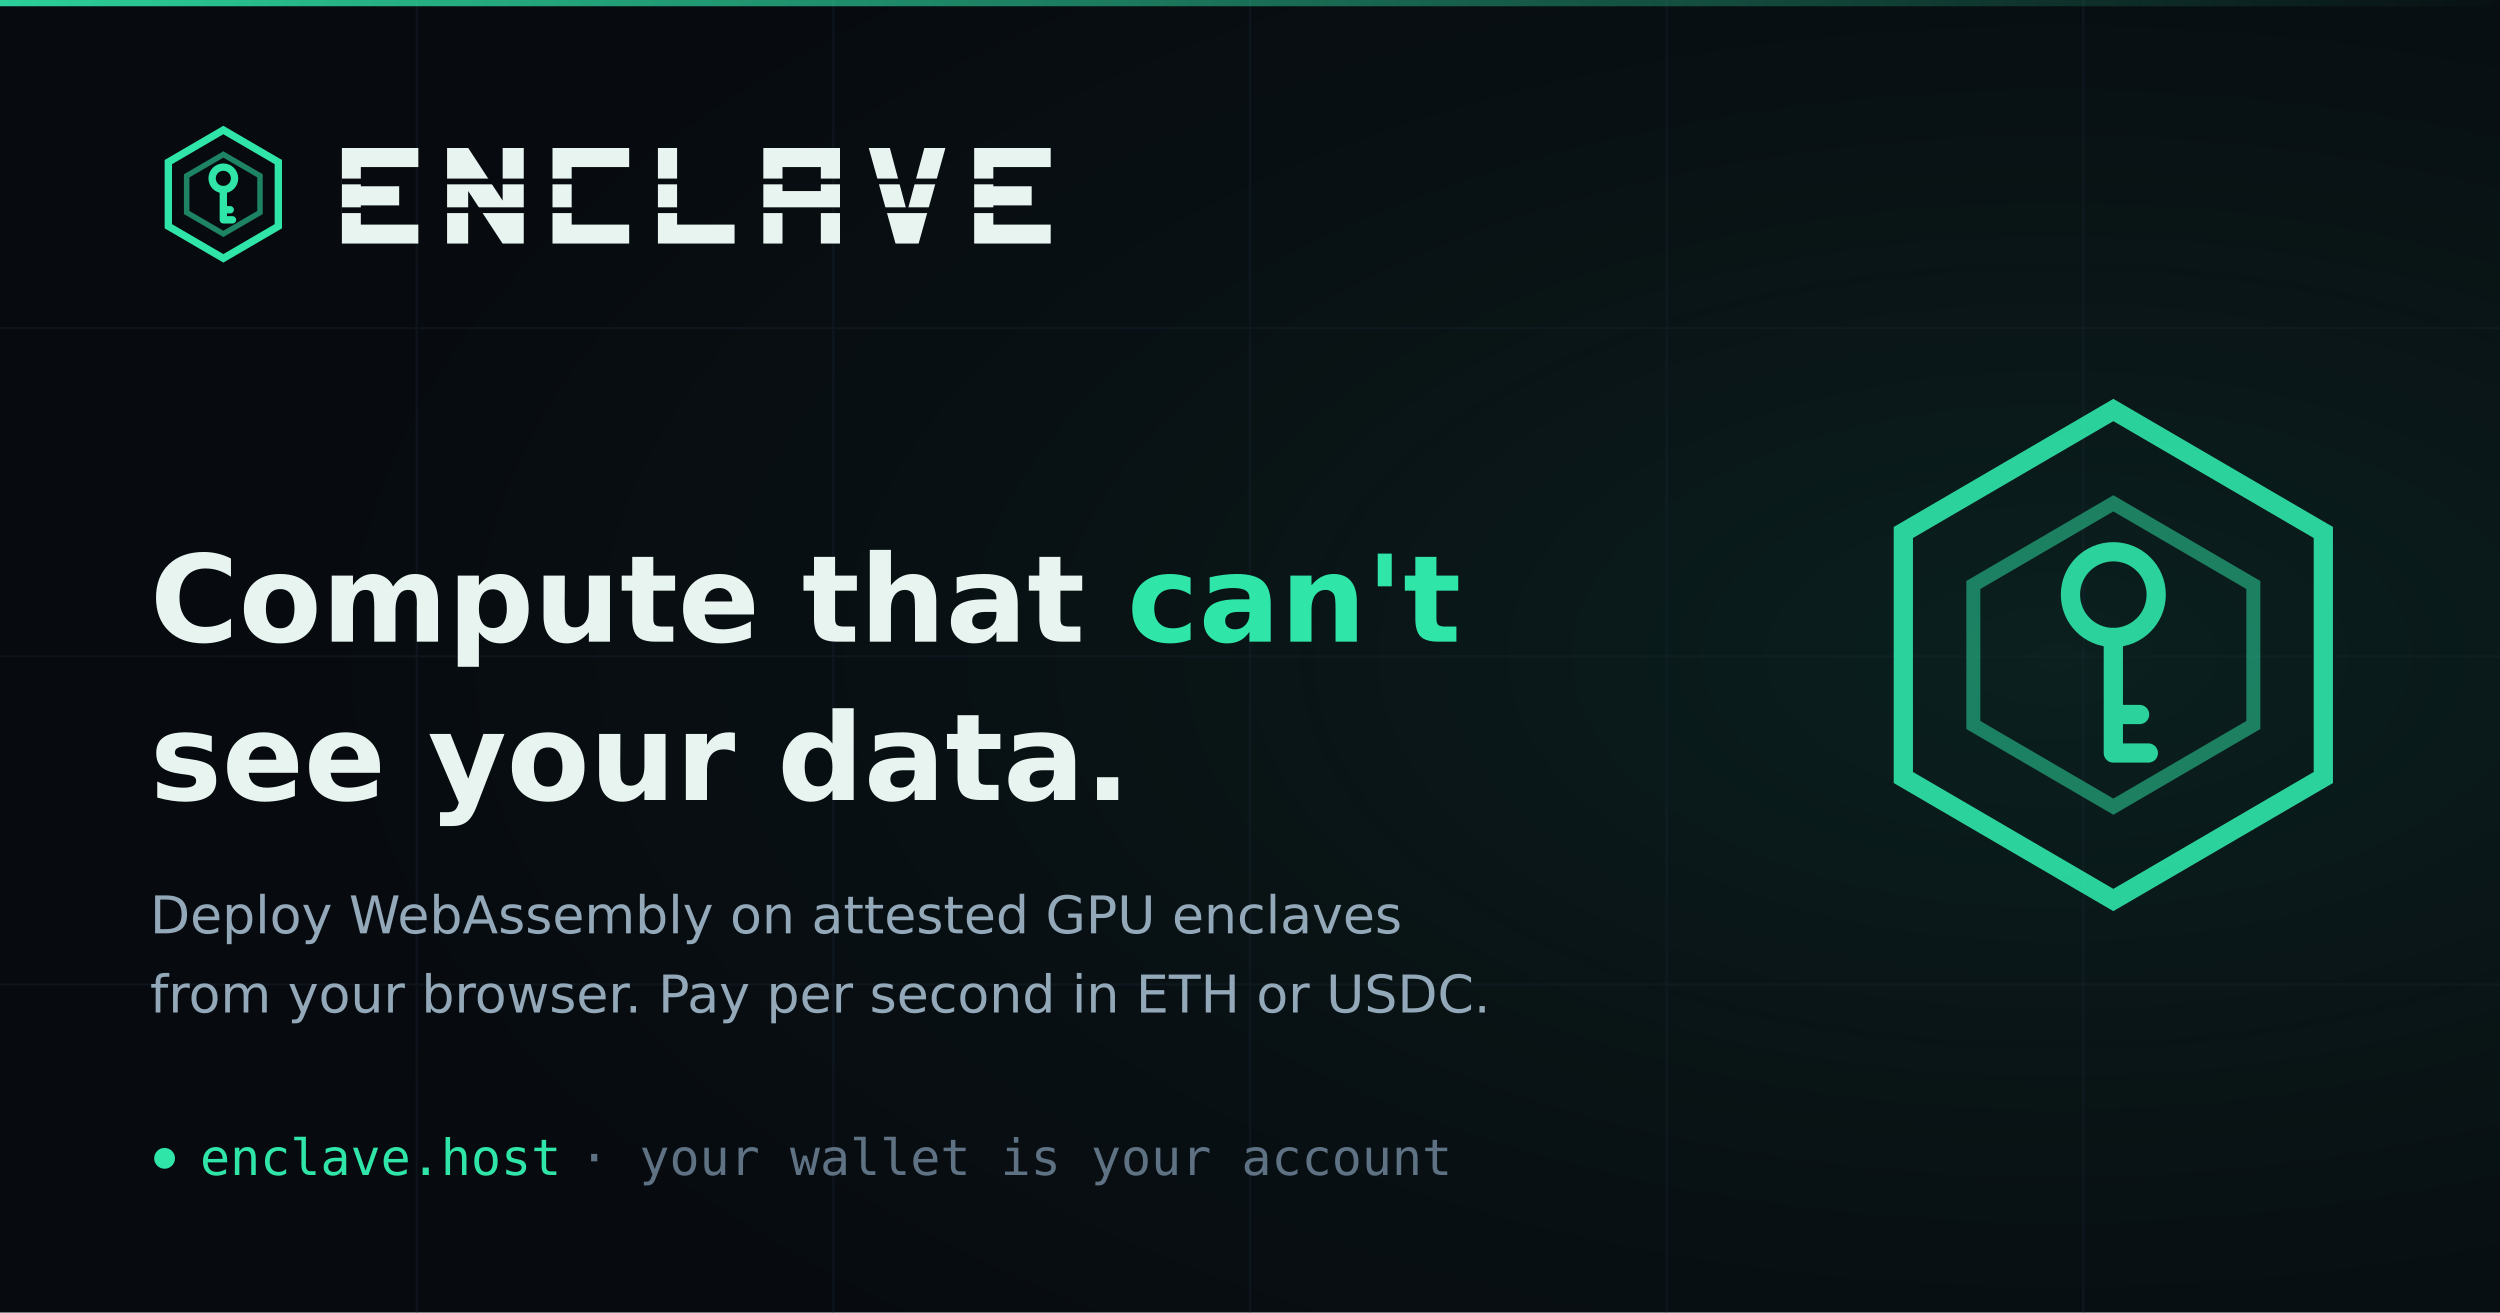
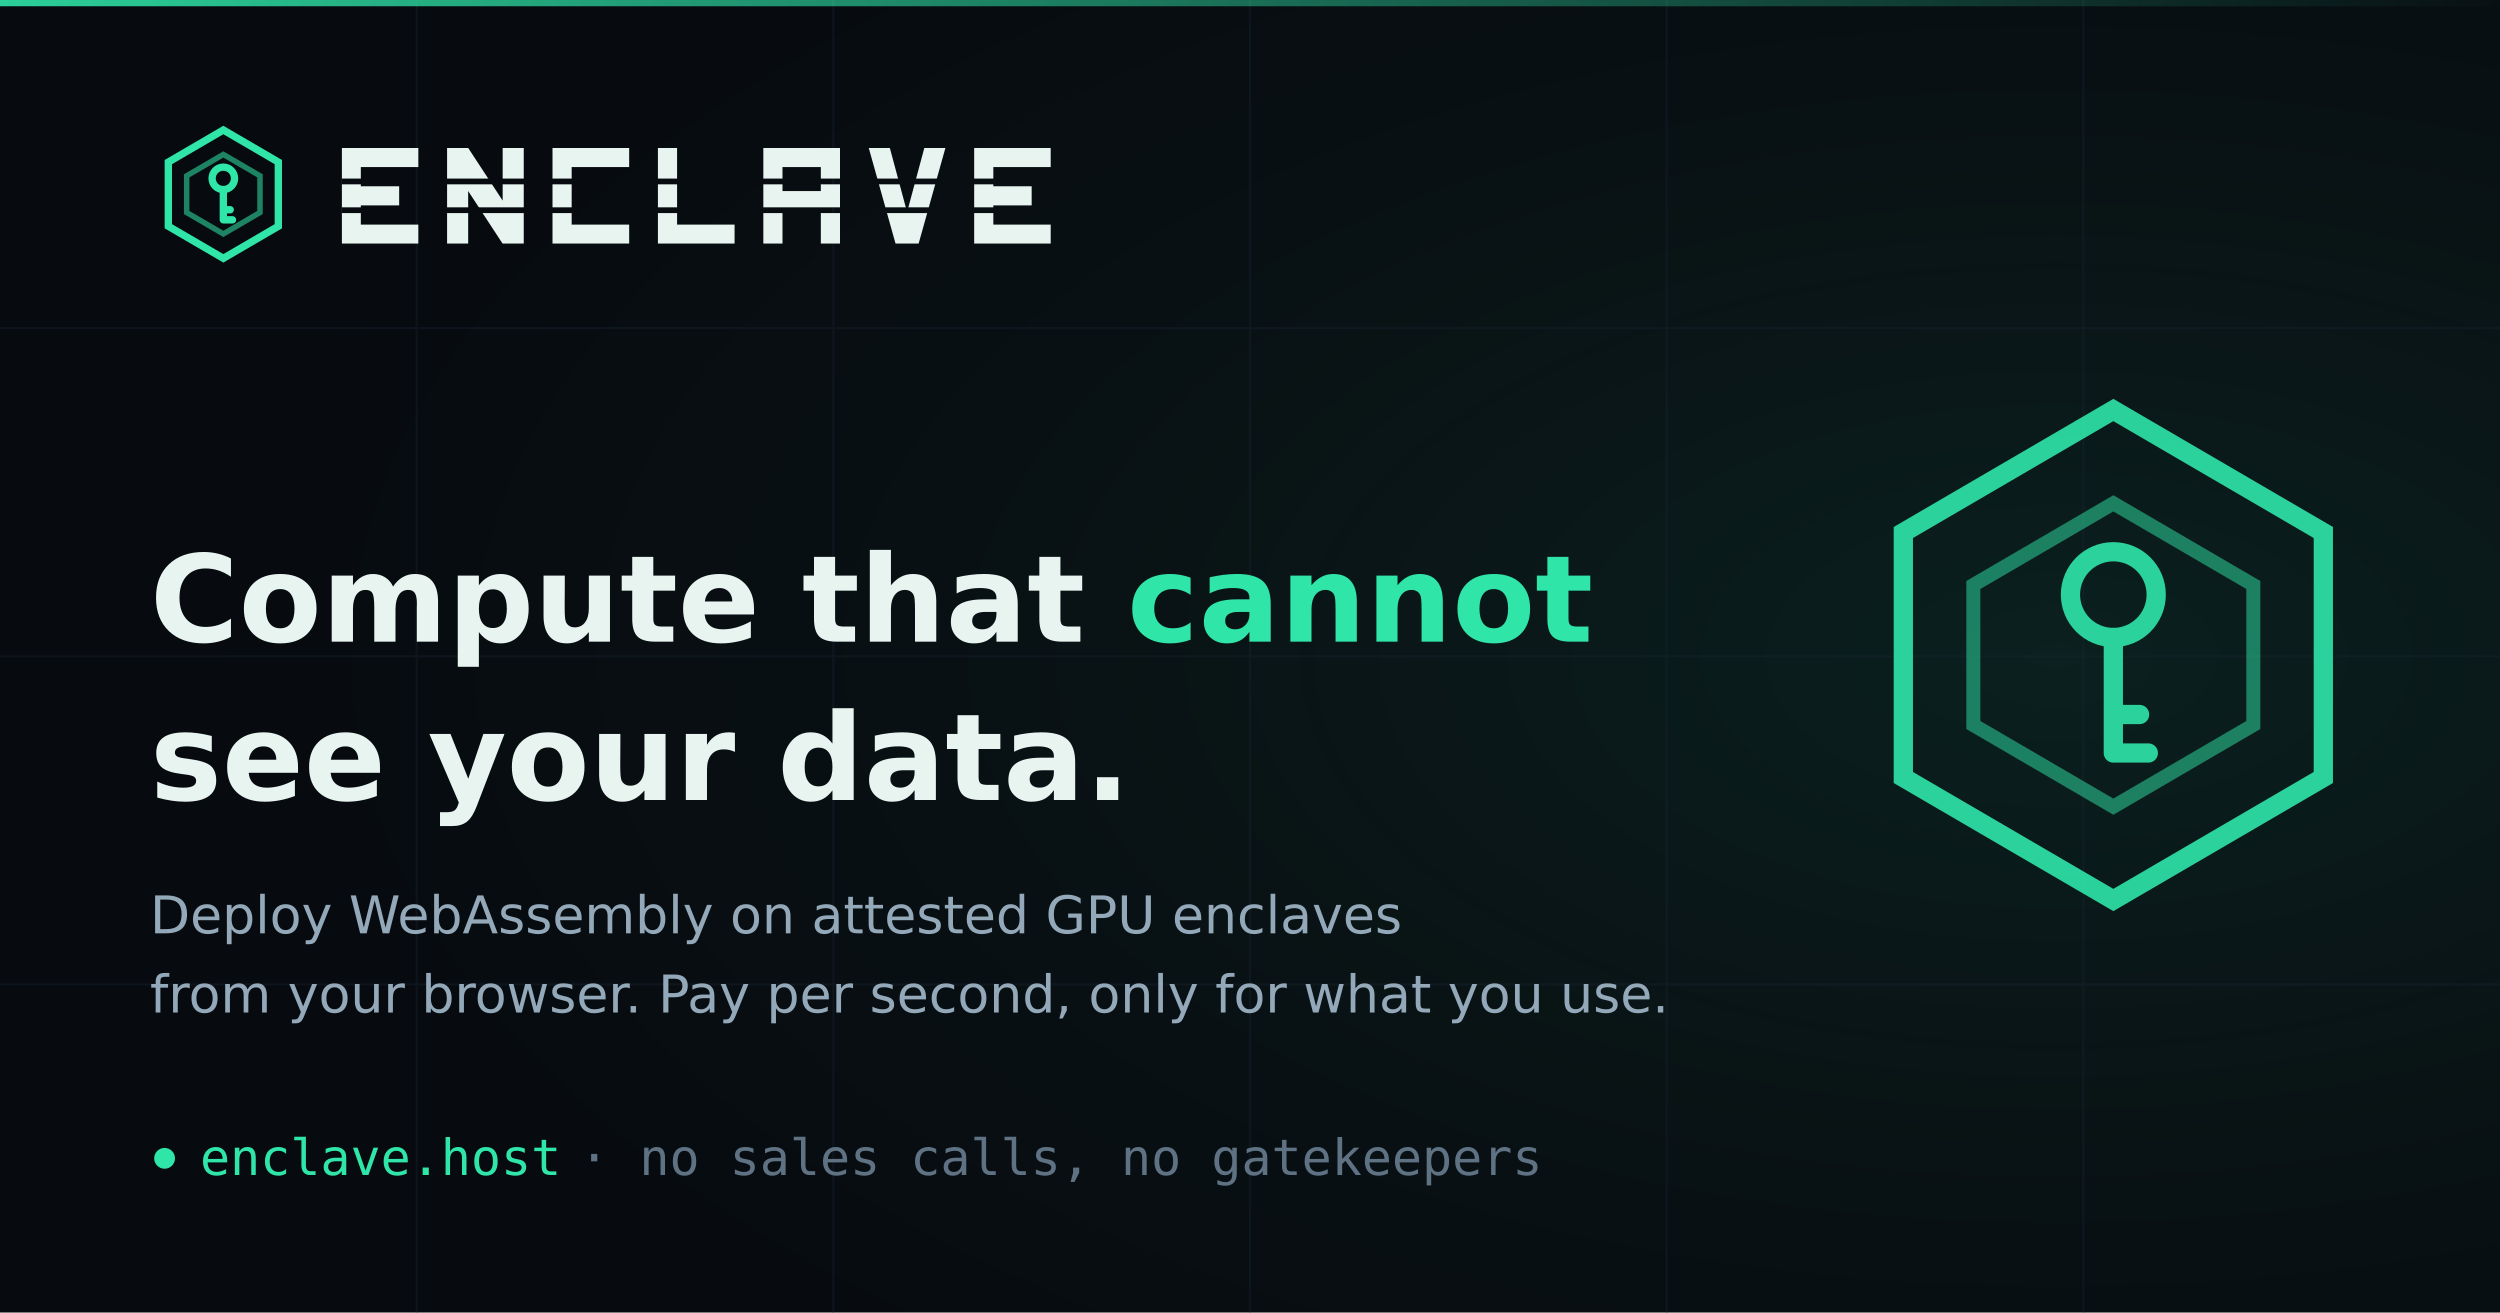
<svg xmlns="http://www.w3.org/2000/svg" width="1200" height="630" viewBox="0 0 1200 630">
  <defs>
    <radialGradient id="glow" cx="0.82" cy="0.5" r="0.75">
      <stop offset="0" stop-color="#2FE6A8" stop-opacity="0.10" />
      <stop offset="0.55" stop-color="#2FE6A8" stop-opacity="0.03" />
      <stop offset="1" stop-color="#2FE6A8" stop-opacity="0" />
    </radialGradient>
    <linearGradient id="edge" x1="0" y1="0" x2="1" y2="0">
      <stop offset="0" stop-color="#2FE6A8" stop-opacity="0.9" />
      <stop offset="1" stop-color="#2FE6A8" stop-opacity="0" />
    </linearGradient>
    <mask id="wmk">
      <rect width="148" height="20" fill="#fff" />
      <rect y="6.4" width="148" height="1.2" fill="#000" />
      <rect y="12.4" width="148" height="1.2" fill="#000" />
    </mask>
  </defs>
  <rect width="1200" height="630" fill="#070A0F" />
  <rect width="1200" height="630" fill="url(#glow)" />
  <g stroke="#1A2634" stroke-width="1" opacity="0.35">
    <path d="M0 157.5H1200M0 315H1200M0 472.5H1200" />
    <path d="M200 0V630M400 0V630M600 0V630M800 0V630M1000 0V630" />
  </g>
  <rect x="0" y="0" width="1200" height="3" fill="url(#edge)" />
  <g transform="translate(72,58) scale(2.2)" fill="none" stroke="#2FE6A8">
    <path d="M16 2 28 9v14L16 30 4 23V9z" stroke-width="1.6" />
    <path d="M16 7.333 24 12v8L16 24.667 8 20v-8z" stroke-width="1.2" opacity=".55" />
    <circle cx="16" cy="12.55" r="2.45" stroke-width="1.6" />
    <path d="M16 15v6.6M16 21.6h2M16 19.4h1.5" stroke-width="1.6" stroke-linecap="round" />
  </g>
  <g transform="translate(164,71) scale(2.3)" fill="#E8F4EF">
    <path mask="url(#wmk)" d="M0 0h16v4h-16zM0 8h12v4h-12zM0 16h16v4h-16zM0 0h4v20h-4zM22 20V0h4.4l7.2 11V0h4.4v20h-4.4l-7.2-11v11zM44 0h16v4h-16zM44 16h16v4h-16zM44 0h4v20h-4zM66 0h4v20h-4zM66 16h16v4h-16zM88 0h16v4h-16zM88 0h4v20h-4zM100 0h4v20h-4zM92 9h8v4h-8zM110 0h4.4l3.6 13.4 3.6-13.4H126l-5.6 20h-4.8zM132 0h16v4h-16zM132 8h12v4h-12zM132 16h16v4h-16zM132 0h4v20h-4z" />
  </g>
-   <text x="72" y="308" font-family="DejaVu Sans" font-size="58" font-weight="bold" fill="#E8F4EF">Compute that <tspan fill="#2FE6A8">can't</tspan>
+   <text x="72" y="308" font-family="DejaVu Sans" font-size="58" font-weight="bold" fill="#E8F4EF">Compute that <tspan fill="#2FE6A8">cannot</tspan>
  </text>
  <text x="72" y="384" font-family="DejaVu Sans" font-size="58" font-weight="bold" fill="#E8F4EF">see your data.</text>
  <text x="72" y="448" font-family="DejaVu Sans" font-size="25" fill="#93A8B8">Deploy WebAssembly on attested GPU enclaves</text>
-   <text x="72" y="486" font-family="DejaVu Sans" font-size="25" fill="#93A8B8">from your browser. Pay per second in ETH or USDC.</text>
+   <text x="72" y="486" font-family="DejaVu Sans" font-size="25" fill="#93A8B8">from your browser. Pay per second, only for what you use.</text>
  <circle cx="79" cy="556" r="5" fill="#2FE6A8" />
  <text x="96" y="564" font-family="DejaVu Sans Mono" font-size="24" fill="#2FE6A8">enclave.host</text>
-   <text x="278" y="564" font-family="DejaVu Sans Mono" font-size="24" fill="#5E7284">· your wallet is your account</text>
+   <text x="278" y="564" font-family="DejaVu Sans Mono" font-size="24" fill="#5E7284">· no sales calls, no gatekeepers</text>
  <g transform="translate(880,180) scale(8.4)" fill="none" stroke="#2FE6A8" opacity="0.9">
    <path d="M16 2 28 9v14L16 30 4 23V9z" stroke-width="1.1" />
    <path d="M16 7.333 24 12v8L16 24.667 8 20v-8z" stroke-width="0.8" opacity=".55" />
    <circle cx="16" cy="12.55" r="2.45" stroke-width="1.1" />
    <path d="M16 15v6.6M16 21.6h2M16 19.4h1.5" stroke-width="1.1" stroke-linecap="round" />
  </g>
</svg>
